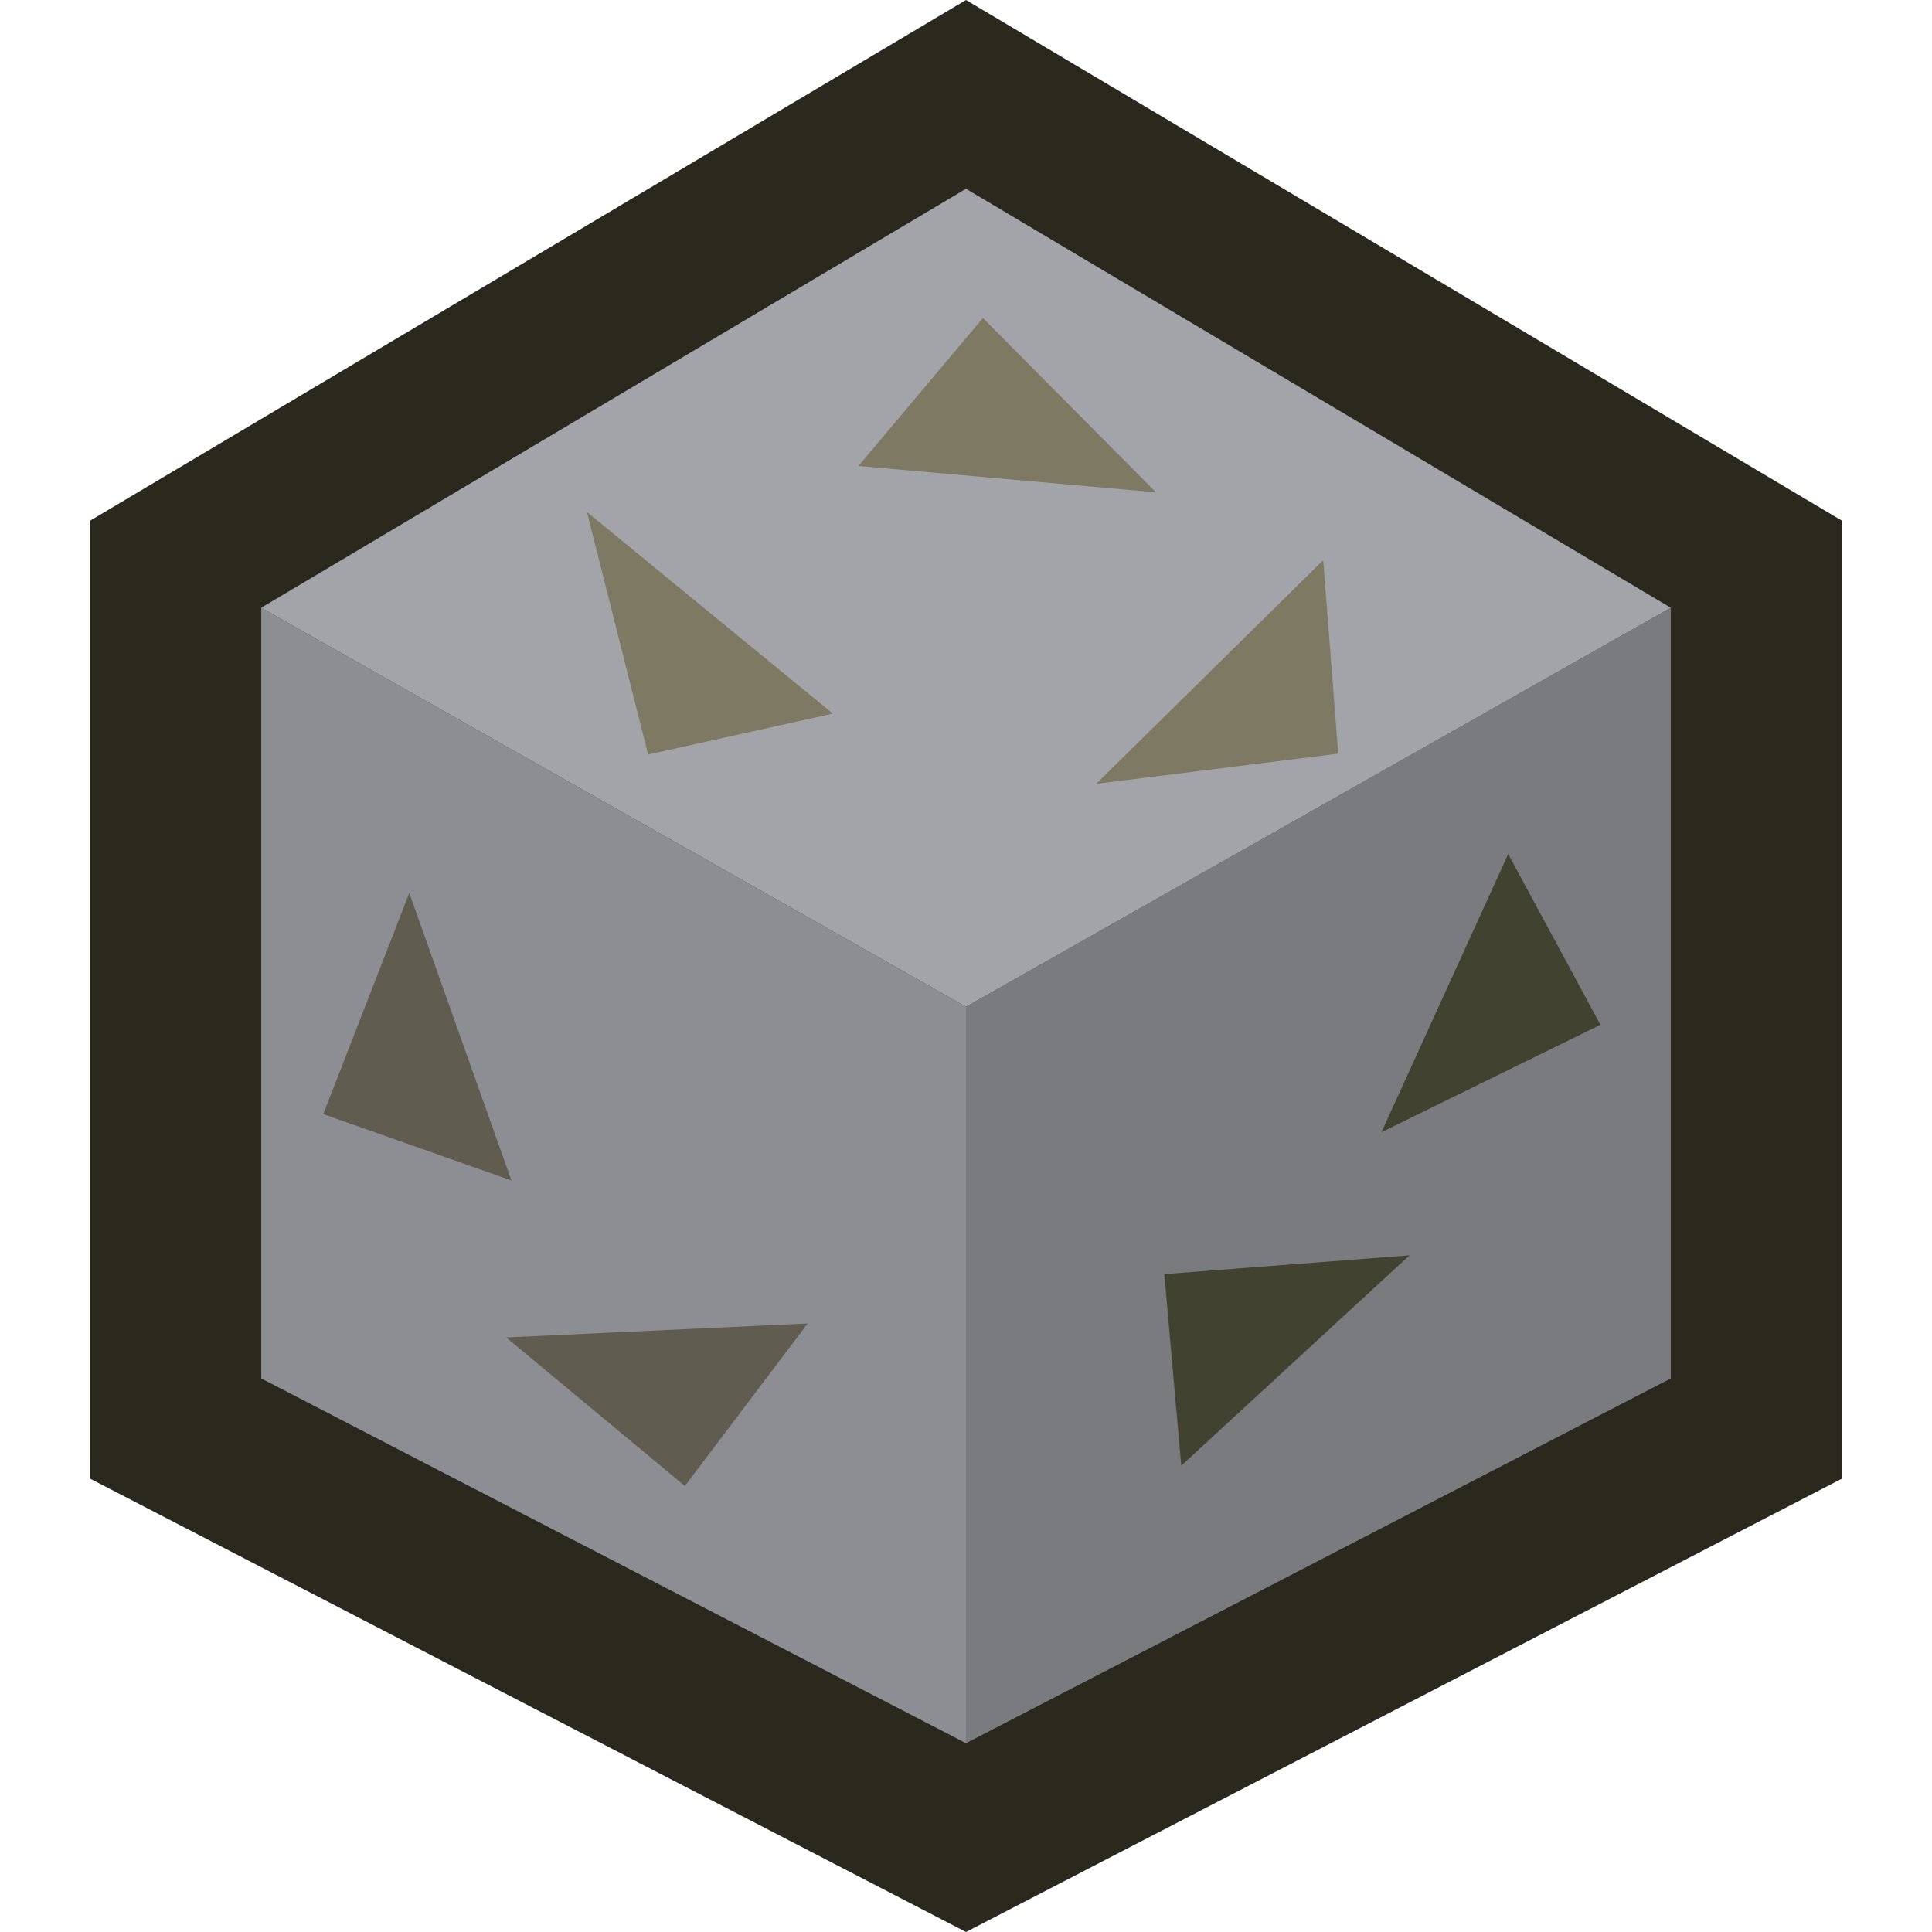
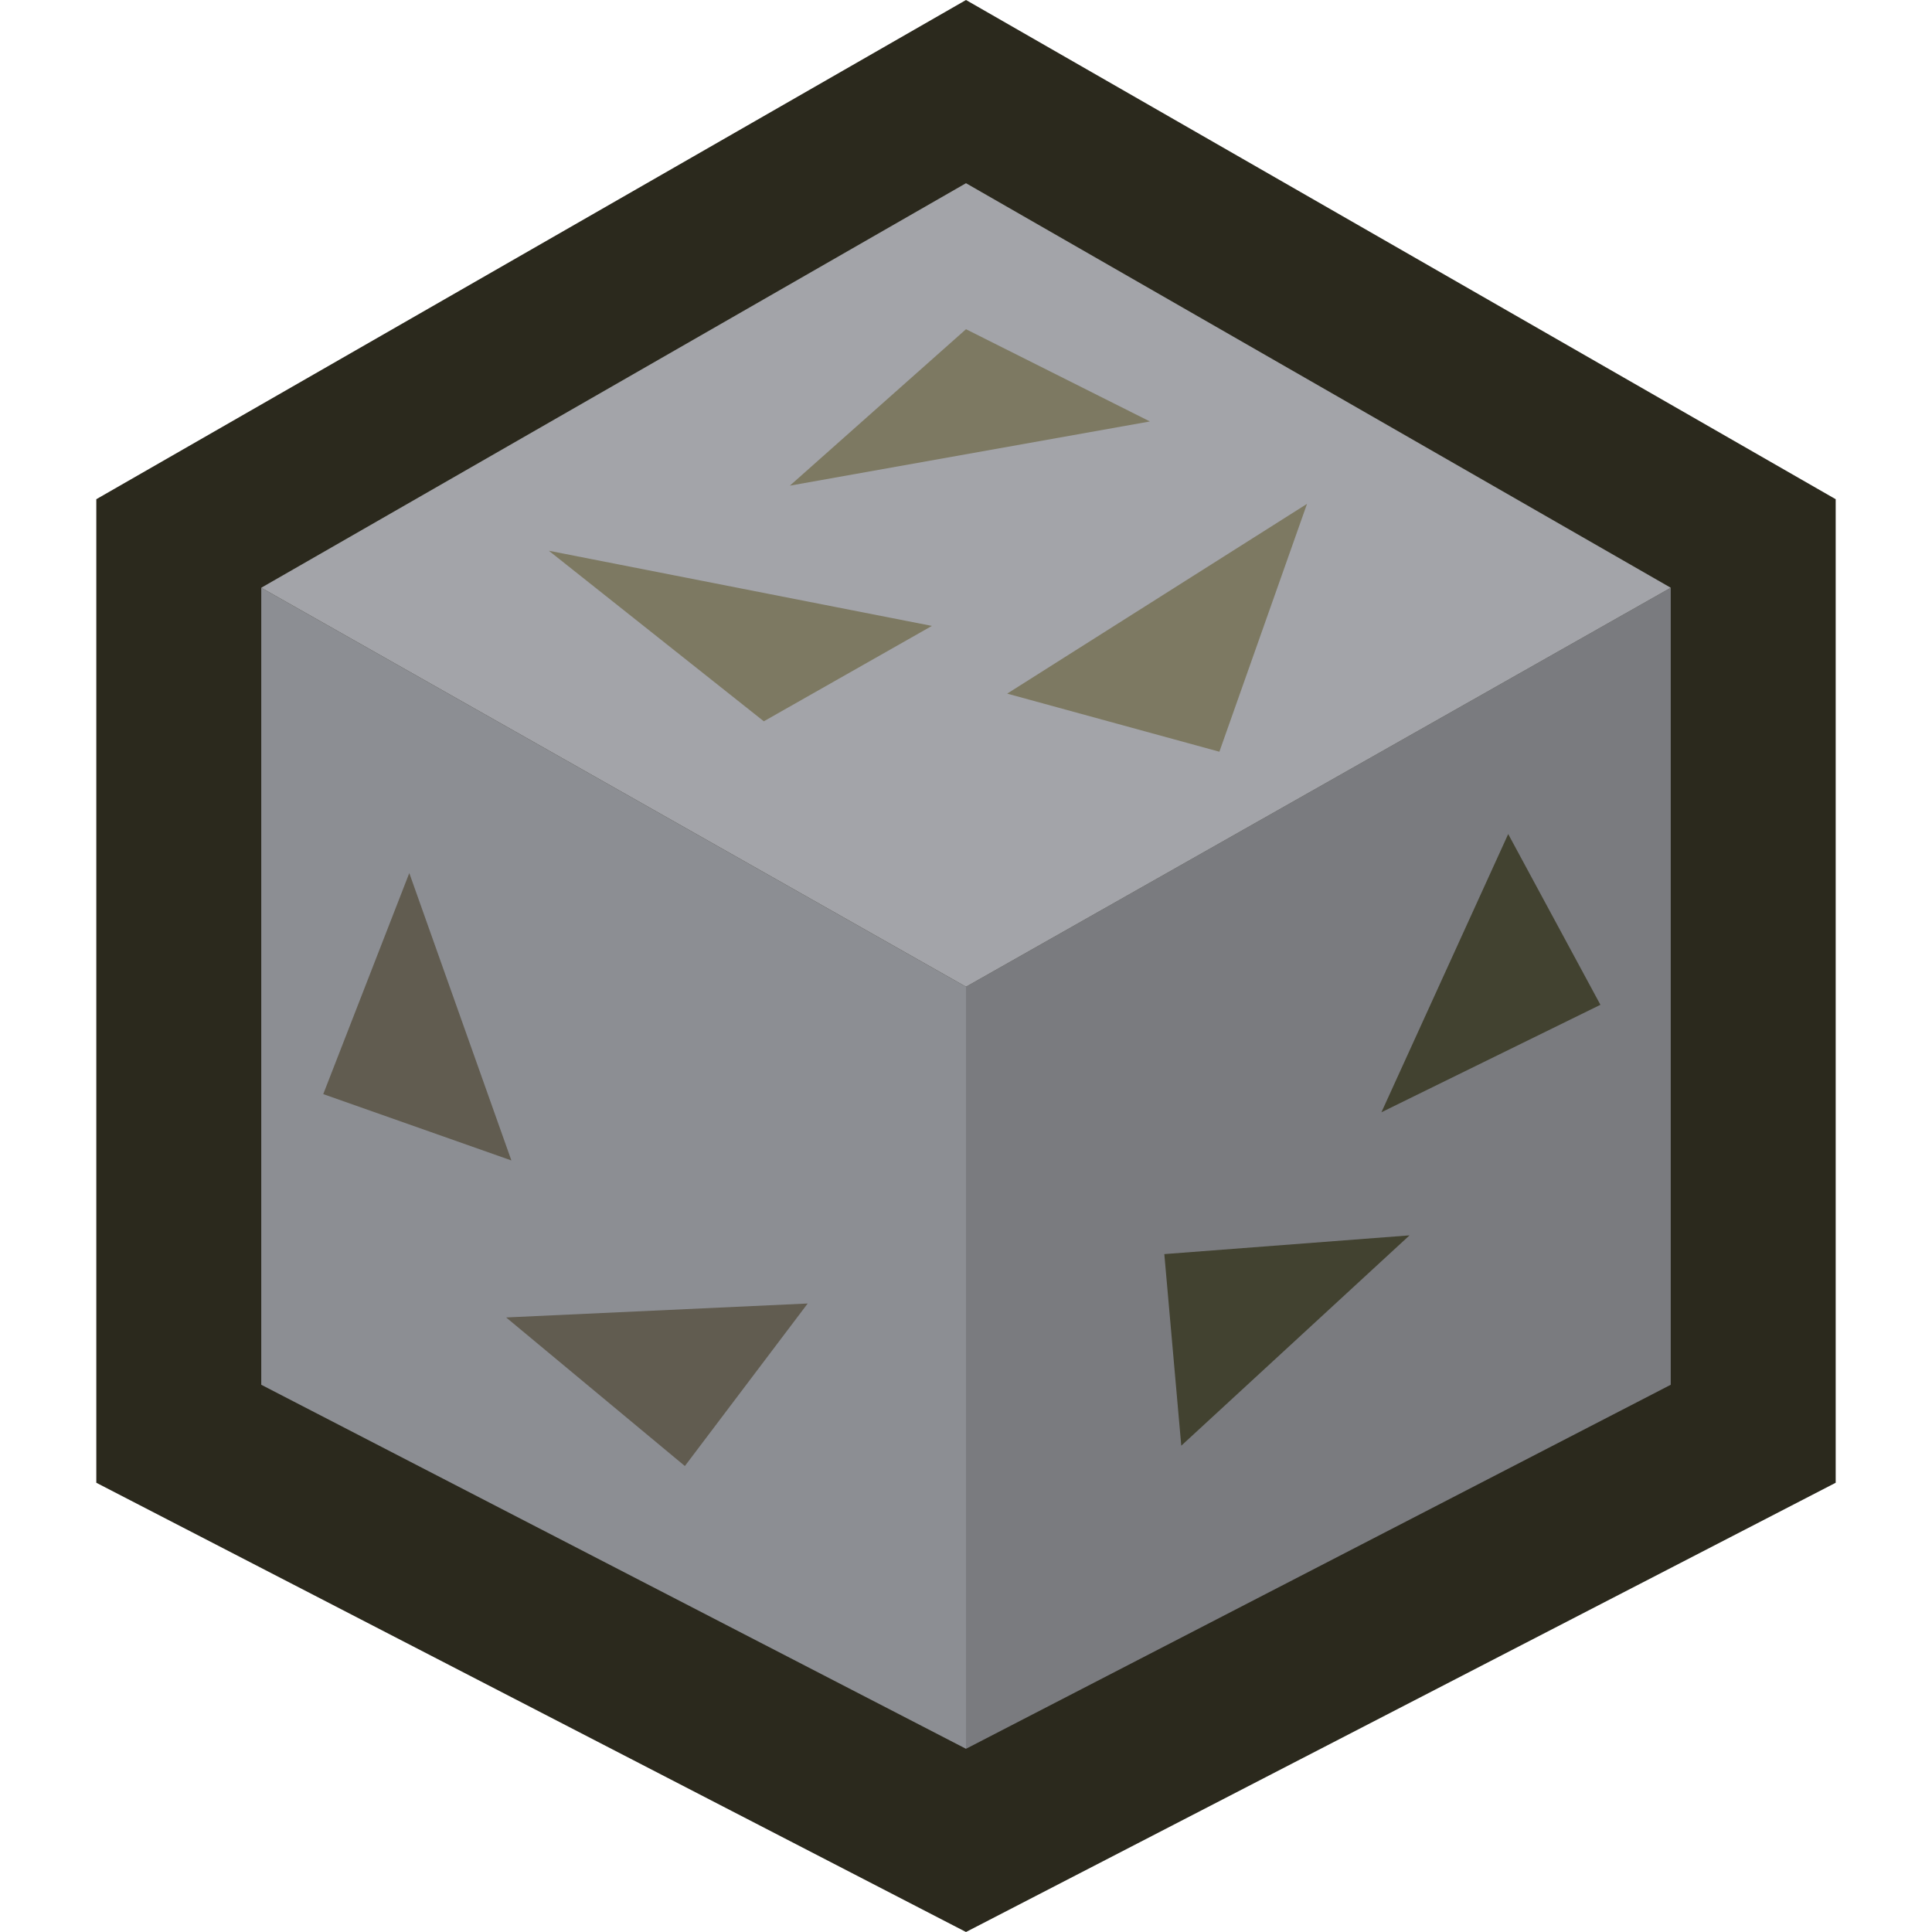
<svg xmlns="http://www.w3.org/2000/svg" width="160cm" height="160cm" viewBox="0 0 160 160">
-   <path d="M80 0 7.46 43.121v79.333L80 160l72.54-37.546V43.12Z" fill="#2b291d" />
-   <path d="M138.364 50.328v63.83L80 144.365V83.372Z" fill="#7a7b7f" />
-   <path d="M21.636 50.328v63.83L80 144.365V83.372Z" fill="#8c8e93" />
-   <path d="m80 15.634 58.364 34.694L80 83.372 21.636 50.328Z" fill="#a3a4a9" />
-   <path d="m26.77 92.265 15.581 5.493-8.455-23.8Z" fill="#615c50" />
-   <path d="m110.827 62.416-1.246-16.024-18.804 18.524ZM53.675 62.487l15.297-3.39-20.364-16.694Z" fill="#7d7962" />
-   <path d="m132.54 84.867-7.637-14.139-10.499 23.038ZM96.424 105.515l1.404 15.866 18.903-17.418Z" fill="#424230" />
-   <path d="m56.718 123.064 10.172-13.46-24.973 1.156z" fill="#615c50" />
-   <path d="M81.401 26.336 71.092 38.592l24.636 2.178Z" fill="#7d7962" />
+   <path d="M80 0 7.976 41.342v81.454L80 160l72.024-37.204V41.342Z" fill="#2b291d" />
+   <path d="M138.364 48.674v66.006L80 144.828v-63.11Z" fill="#7a7b7f" />
+   <path d="M21.636 48.674v66.006L80 144.828v-63.11Z" fill="#8c8e93" />
+   <path d="m80 15.172 58.364 33.502L80 81.718 21.636 48.674z" fill="#a3a4a9" />
+   <path d="m132.54 83.213-7.637-14.14-10.499 23.039zM96.424 103.86l1.404 15.866 18.903-17.418z" fill="#424230" />
+   <path d="m56.718 121.41 10.172-13.46-24.973 1.156zM26.77 90.61l15.581 5.494-8.455-23.8z" fill="#615c50" />
+   <path d="M80 27.264 65.413 40.22l29.817-5.317Zm20.984 34.991 7.258-20.528L83.41 57.443Zm-37.727-2.52 13.919-7.9-31.724-6.225Z" fill="#7d7962" />
</svg>
